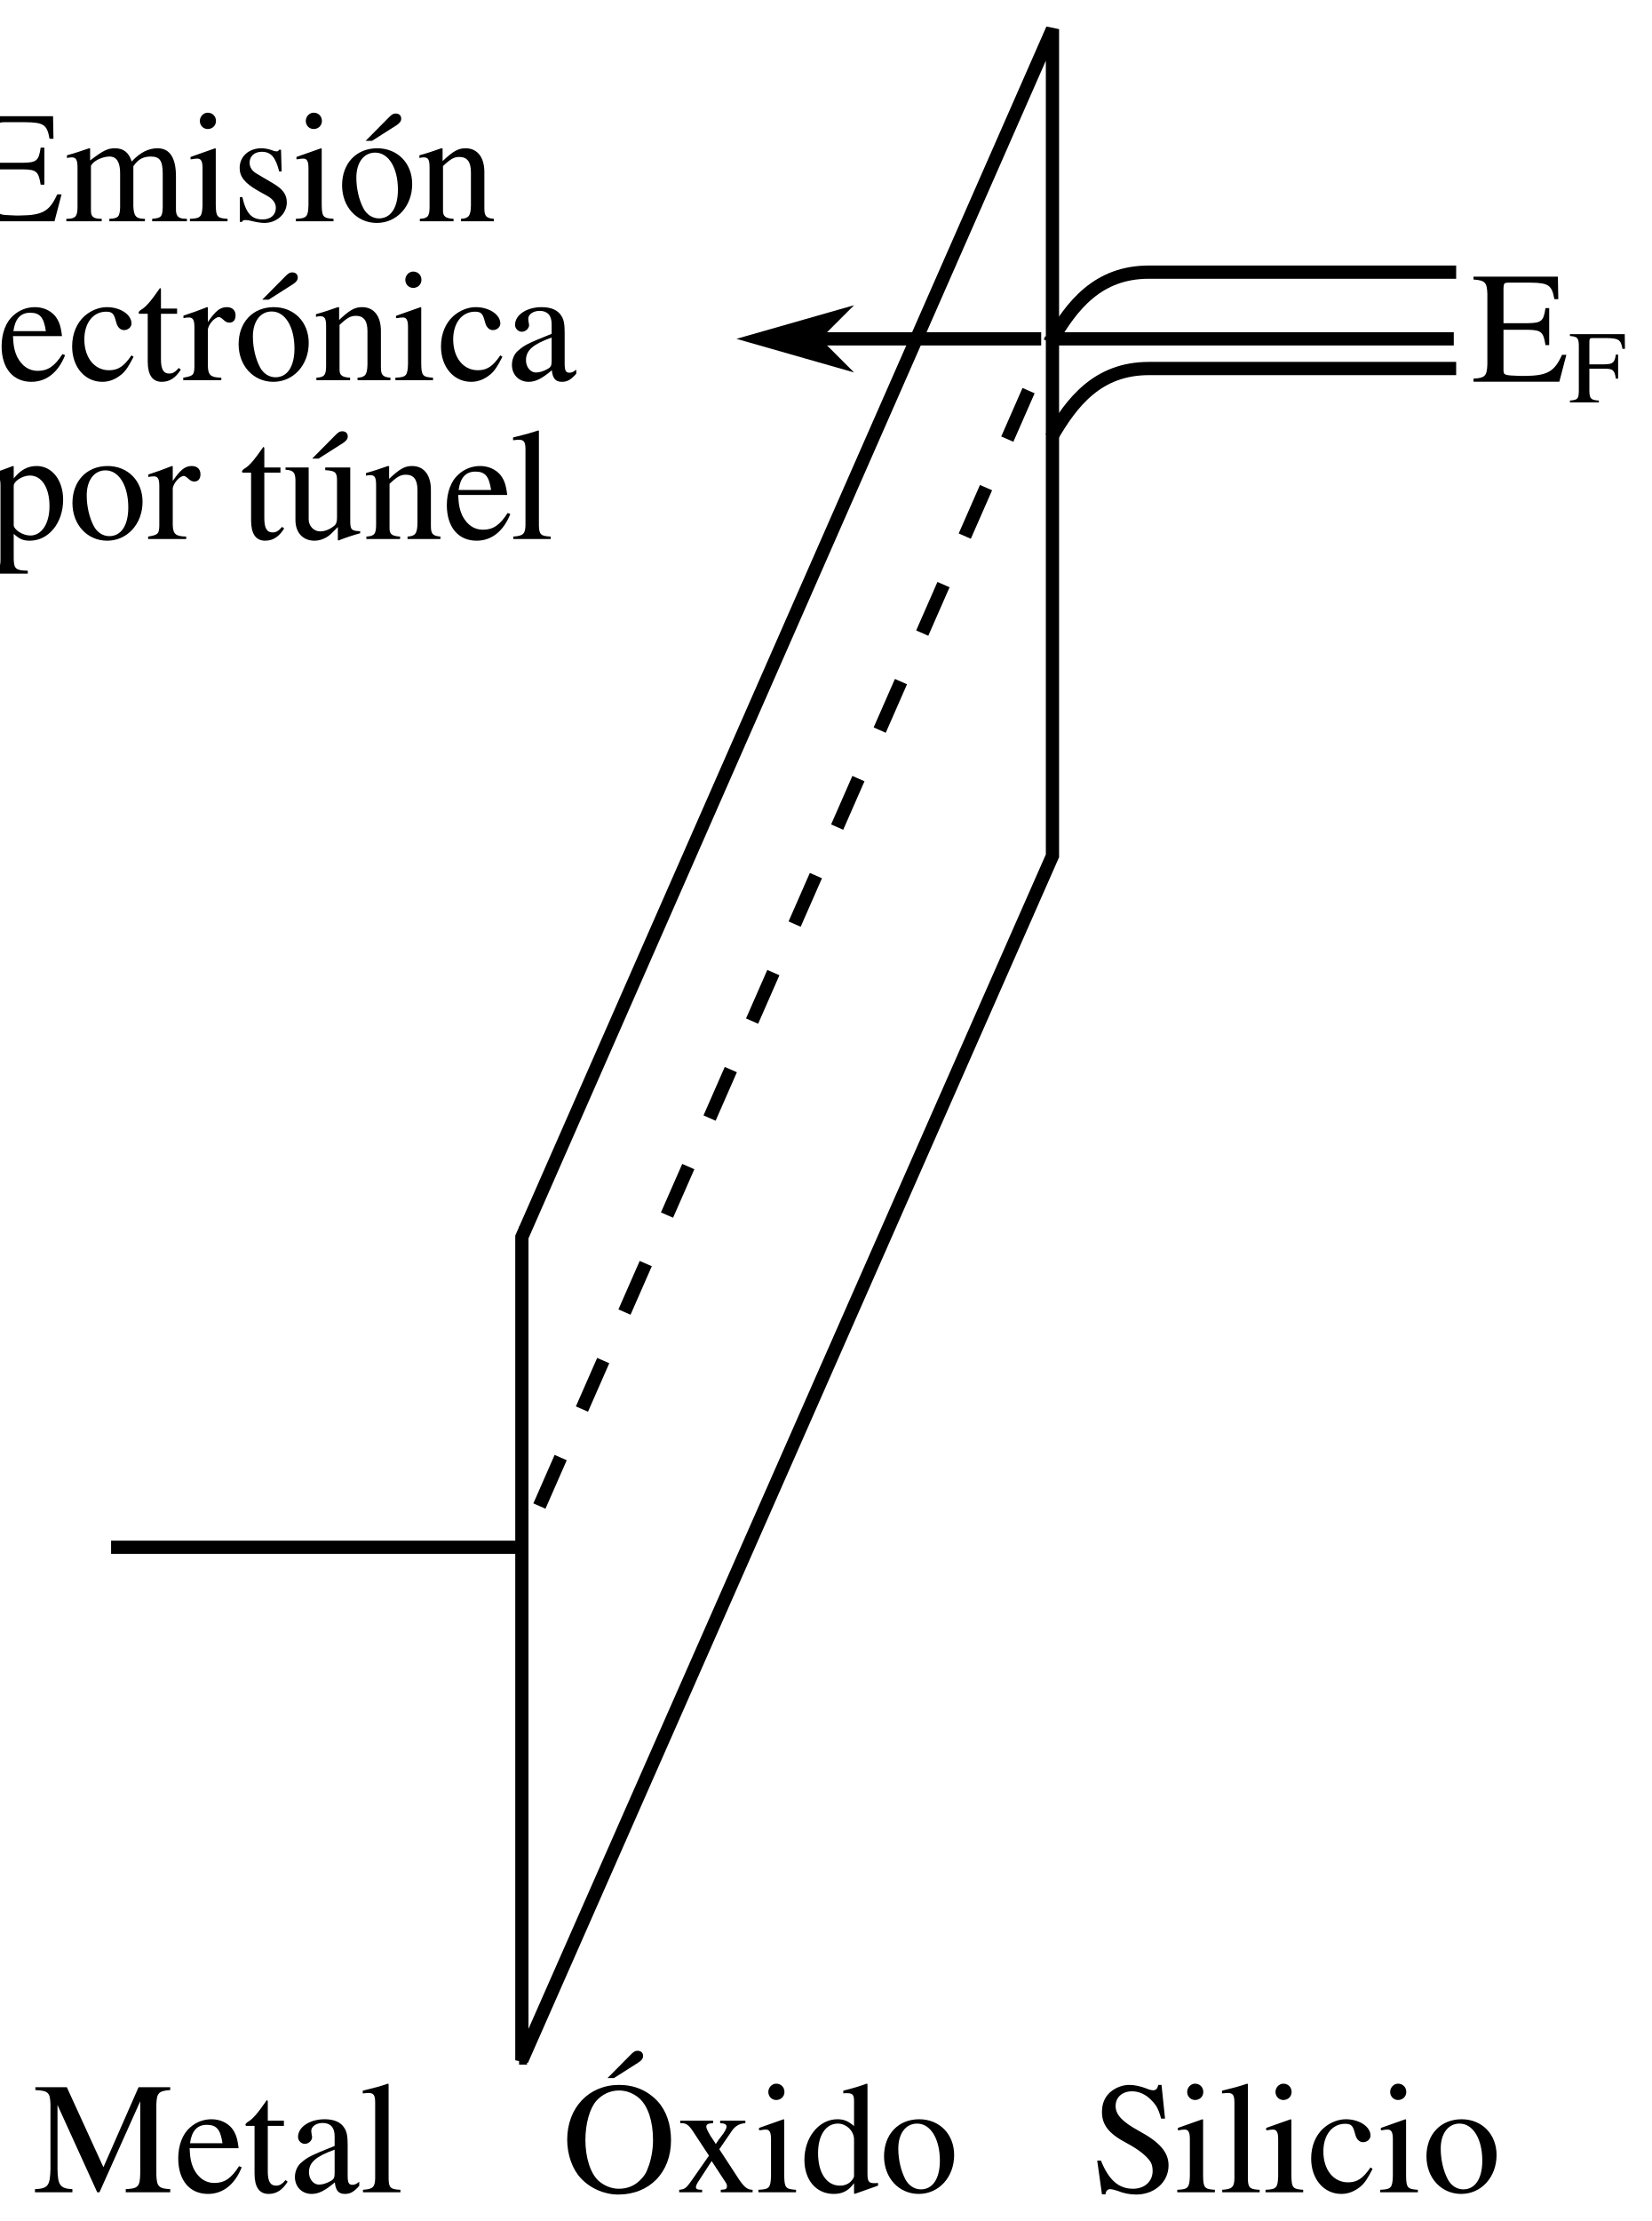
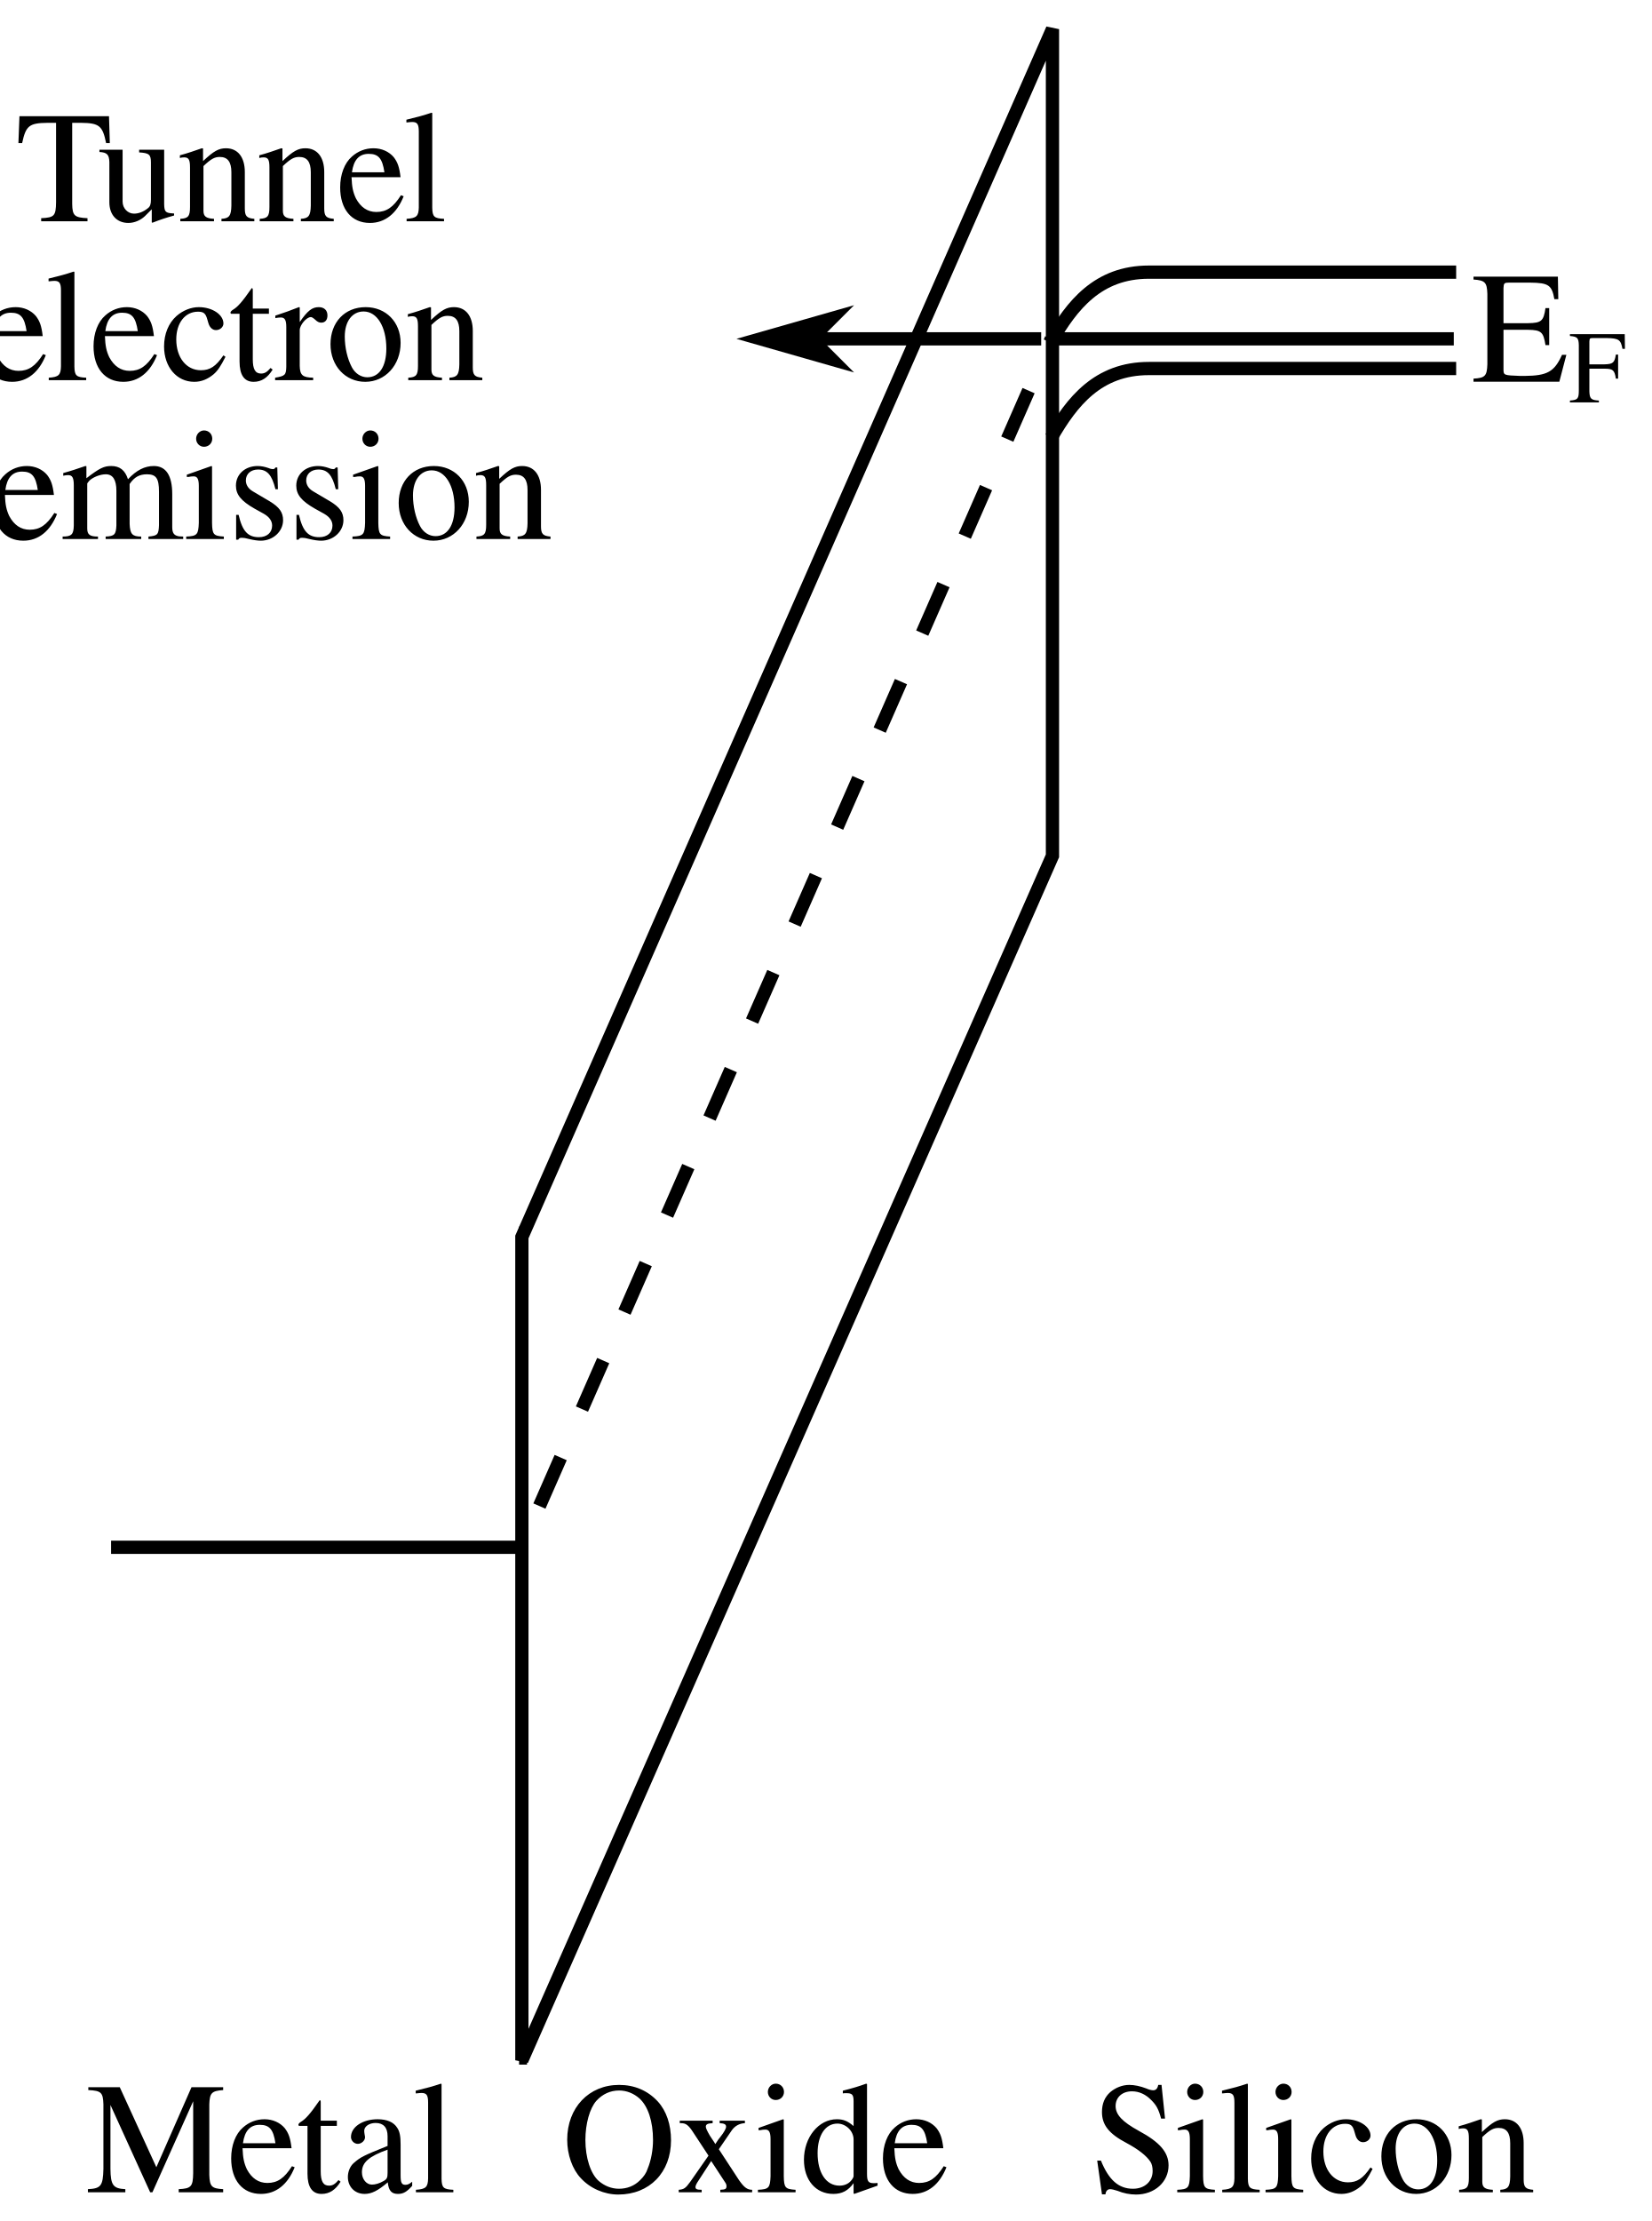
<svg xmlns="http://www.w3.org/2000/svg" width="124.779" height="167.756" id="svg4601" version="1.1">
  <defs id="defs4603">
    <marker orient="auto" refY="0" refX="0" id="Arrow1Mend" style="overflow:visible">
      <path id="path3924" d="M 0,0 5,-5 -12.5,0 5,5 0,0 Z" style="fill-rule:evenodd;stroke:#000000;stroke-width:1pt" transform="matrix(-0.4,0,0,-0.4,-4,0)" />
    </marker>
  </defs>
  <g id="layer1" transform="translate(-234.7532,-174.3479)">
    <path d="m 274.27,330.291 0,-63.3" style="fill:none;stroke:#000000;stroke-width:0.6;stroke-linecap:butt;stroke-linejoin:miter;stroke-miterlimit:10;stroke-dasharray:none;stroke-opacity:1" id="path3062" />
    <path style="fill:none;stroke:#000000;stroke-width:1px;stroke-linecap:butt;stroke-linejoin:miter;stroke-opacity:1" d="m 274.181,329.964 0,-62.184 40.087,-91.23 0,62.44 z" id="path3129" />
    <path style="fill:none;stroke:#000000;stroke-width:1px;stroke-linecap:butt;stroke-linejoin:miter;stroke-opacity:1" d="m 243.146,291.217 30.995,0" id="path3131" />
    <path id="path3133" d="m 274.141,291.217 40.037,-91.275" style="fill:none;stroke:#000000;stroke-width:1;stroke-linecap:butt;stroke-linejoin:miter;stroke-miterlimit:4;stroke-dasharray:4, 4;stroke-dashoffset:4.6;stroke-opacity:1" />
    <path style="fill:none;stroke:#000000;stroke-width:1px;stroke-linecap:butt;stroke-linejoin:miter;stroke-opacity:1" d="m 314.178,199.941 30.41,0" id="path3135" />
    <path style="fill:none;stroke:#000000;stroke-width:1px;stroke-linecap:butt;stroke-linejoin:miter;stroke-opacity:1" d="m 344.768,194.903 c 0,0 -19.344,0 -23.212,0 -3.869,0 -5.814,2.511 -7.378,5.218" id="path3905" />
    <path id="path3907" d="m 344.768,202.183 c 0,0 -19.344,0 -23.212,0 -3.869,0 -5.814,2.511 -7.378,5.218" style="fill:none;stroke:#000000;stroke-width:1px;stroke-linecap:butt;stroke-linejoin:miter;stroke-opacity:1" />
    <path id="path3909" d="m 313.416,199.941 -21.053,0" style="fill:none;stroke:#000000;stroke-width:1px;stroke-linecap:butt;stroke-linejoin:miter;stroke-opacity:1;marker-end:url(#Arrow1Mend)" />
    <text xml:space="preserve" style="font-style:normal;font-variant:normal;font-weight:normal;font-stretch:normal;font-size:12px;line-height:125%;font-family:'Nimbus Roman No9 L';-inkscape-font-specification:'Nimbus Roman No9 L';letter-spacing:0px;word-spacing:0px;fill:#000000;fill-opacity:1;stroke:none" x="345.938" y="203.18" id="text4541">
      <tspan id="tspan4543" x="345.938" y="203.18">E<tspan style="font-size:7.8px;baseline-shift:sub" id="tspan4545">F</tspan>
      </tspan>
    </text>
-     <text id="text4547" y="191.062" x="262.75" style="font-style:normal;font-variant:normal;font-weight:normal;font-stretch:normal;font-size:12px;line-height:100%;font-family:'Nimbus Roman No9 L';-inkscape-font-specification:'Nimbus Roman No9 L';text-align:center;letter-spacing:0px;word-spacing:0px;text-anchor:middle;fill:#000000;fill-opacity:1;stroke:none" xml:space="preserve">
-       <tspan y="191.062" x="262.75" id="tspan4549">Emisión</tspan>
-       <tspan y="203.062" x="262.75" id="tspan4553">electrónica</tspan>
-       <tspan y="215.062" x="262.75" id="tspan4161">por túnel</tspan>
+     <text id="text4547" y="191.062" x="262.75" style="font-size:12px;font-style:normal;font-variant:normal;font-weight:normal;font-stretch:normal;text-align:center;line-height:100%;letter-spacing:0px;word-spacing:0px;text-anchor:middle;fill:#000000;fill-opacity:1;stroke:none;font-family:Nimbus Roman No9 L;-inkscape-font-specification:Nimbus Roman No9 L" xml:space="preserve">
+       <tspan y="191.062" x="262.75" id="tspan4161">Tunnel</tspan>
+       <tspan y="203.062" x="262.75" id="tspan2841">electron</tspan>
+       <tspan y="215.062" x="262.75" id="tspan2843">emission</tspan>
    </text>
-     <text id="text4555" y="339.936" x="237.253" style="font-style:normal;font-variant:normal;font-weight:normal;font-stretch:normal;font-size:12px;line-height:125%;font-family:'Nimbus Roman No9 L';-inkscape-font-specification:'Nimbus Roman No9 L';letter-spacing:0px;word-spacing:0px;fill:#000000;fill-opacity:1;stroke:none" xml:space="preserve">
-       <tspan y="339.936" x="237.253" id="tspan4557">Metal</tspan>
+     <text id="text4555" y="339.936" x="241.253" style="font-size:12px;font-style:normal;font-variant:normal;font-weight:normal;font-stretch:normal;line-height:125%;letter-spacing:0px;word-spacing:0px;fill:#000000;fill-opacity:1;stroke:none;font-family:Nimbus Roman No9 L;-inkscape-font-specification:Nimbus Roman No9 L" xml:space="preserve">
+       <tspan y="339.936" x="241.253" id="tspan4557">Metal</tspan>
    </text>
-     <text xml:space="preserve" style="font-style:normal;font-variant:normal;font-weight:normal;font-stretch:normal;font-size:12px;line-height:125%;font-family:'Nimbus Roman No9 L';-inkscape-font-specification:'Nimbus Roman No9 L';letter-spacing:0px;word-spacing:0px;fill:#000000;fill-opacity:1;stroke:none" x="277.2" y="339.936" id="text4561">
-       <tspan id="tspan4563" x="277.2" y="339.936">Óxido</tspan>
+     <text xml:space="preserve" style="font-size:12px;font-style:normal;font-variant:normal;font-weight:normal;font-stretch:normal;line-height:125%;letter-spacing:0px;word-spacing:0px;fill:#000000;fill-opacity:1;stroke:none;font-family:Nimbus Roman No9 L;-inkscape-font-specification:Nimbus Roman No9 L" x="277.2" y="339.936" id="text4561">
+       <tspan id="tspan4563" x="277.2" y="339.936">Oxide</tspan>
    </text>
-     <text id="text4565" y="339.936" x="317.147" style="font-style:normal;font-variant:normal;font-weight:normal;font-stretch:normal;font-size:12px;line-height:125%;font-family:'Nimbus Roman No9 L';-inkscape-font-specification:'Nimbus Roman No9 L';letter-spacing:0px;word-spacing:0px;fill:#000000;fill-opacity:1;stroke:none" xml:space="preserve">
-       <tspan y="339.936" x="317.147" id="tspan4567">Silicio</tspan>
+     <text id="text4565" y="339.936" x="317.147" style="font-size:12px;font-style:normal;font-variant:normal;font-weight:normal;font-stretch:normal;line-height:125%;letter-spacing:0px;word-spacing:0px;fill:#000000;fill-opacity:1;stroke:none;font-family:Nimbus Roman No9 L;-inkscape-font-specification:Nimbus Roman No9 L" xml:space="preserve">
+       <tspan y="339.936" x="317.147" id="tspan4567">Silicon</tspan>
    </text>
  </g>
</svg>
